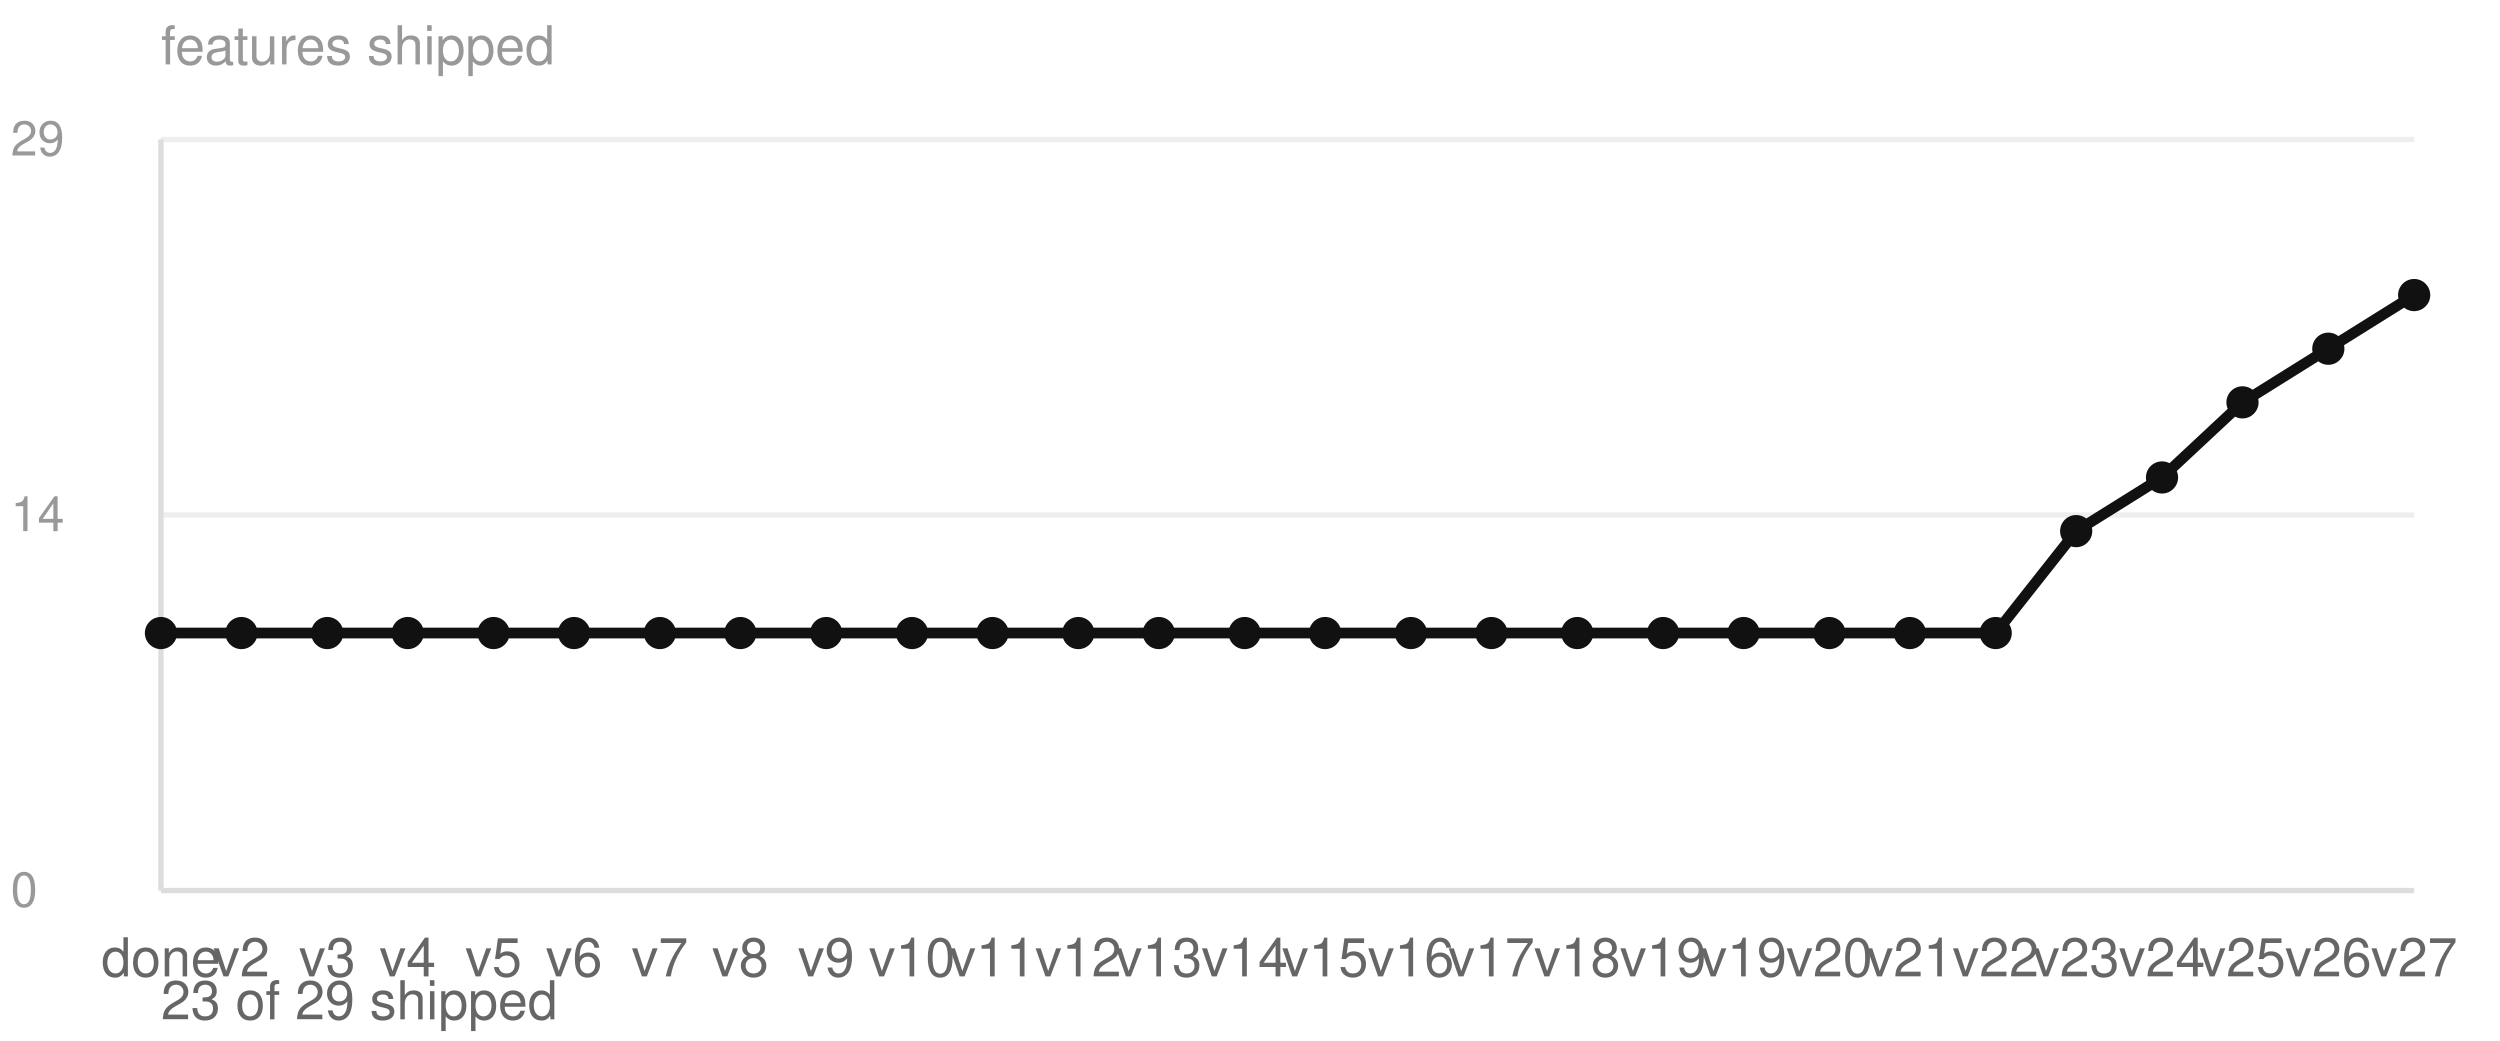
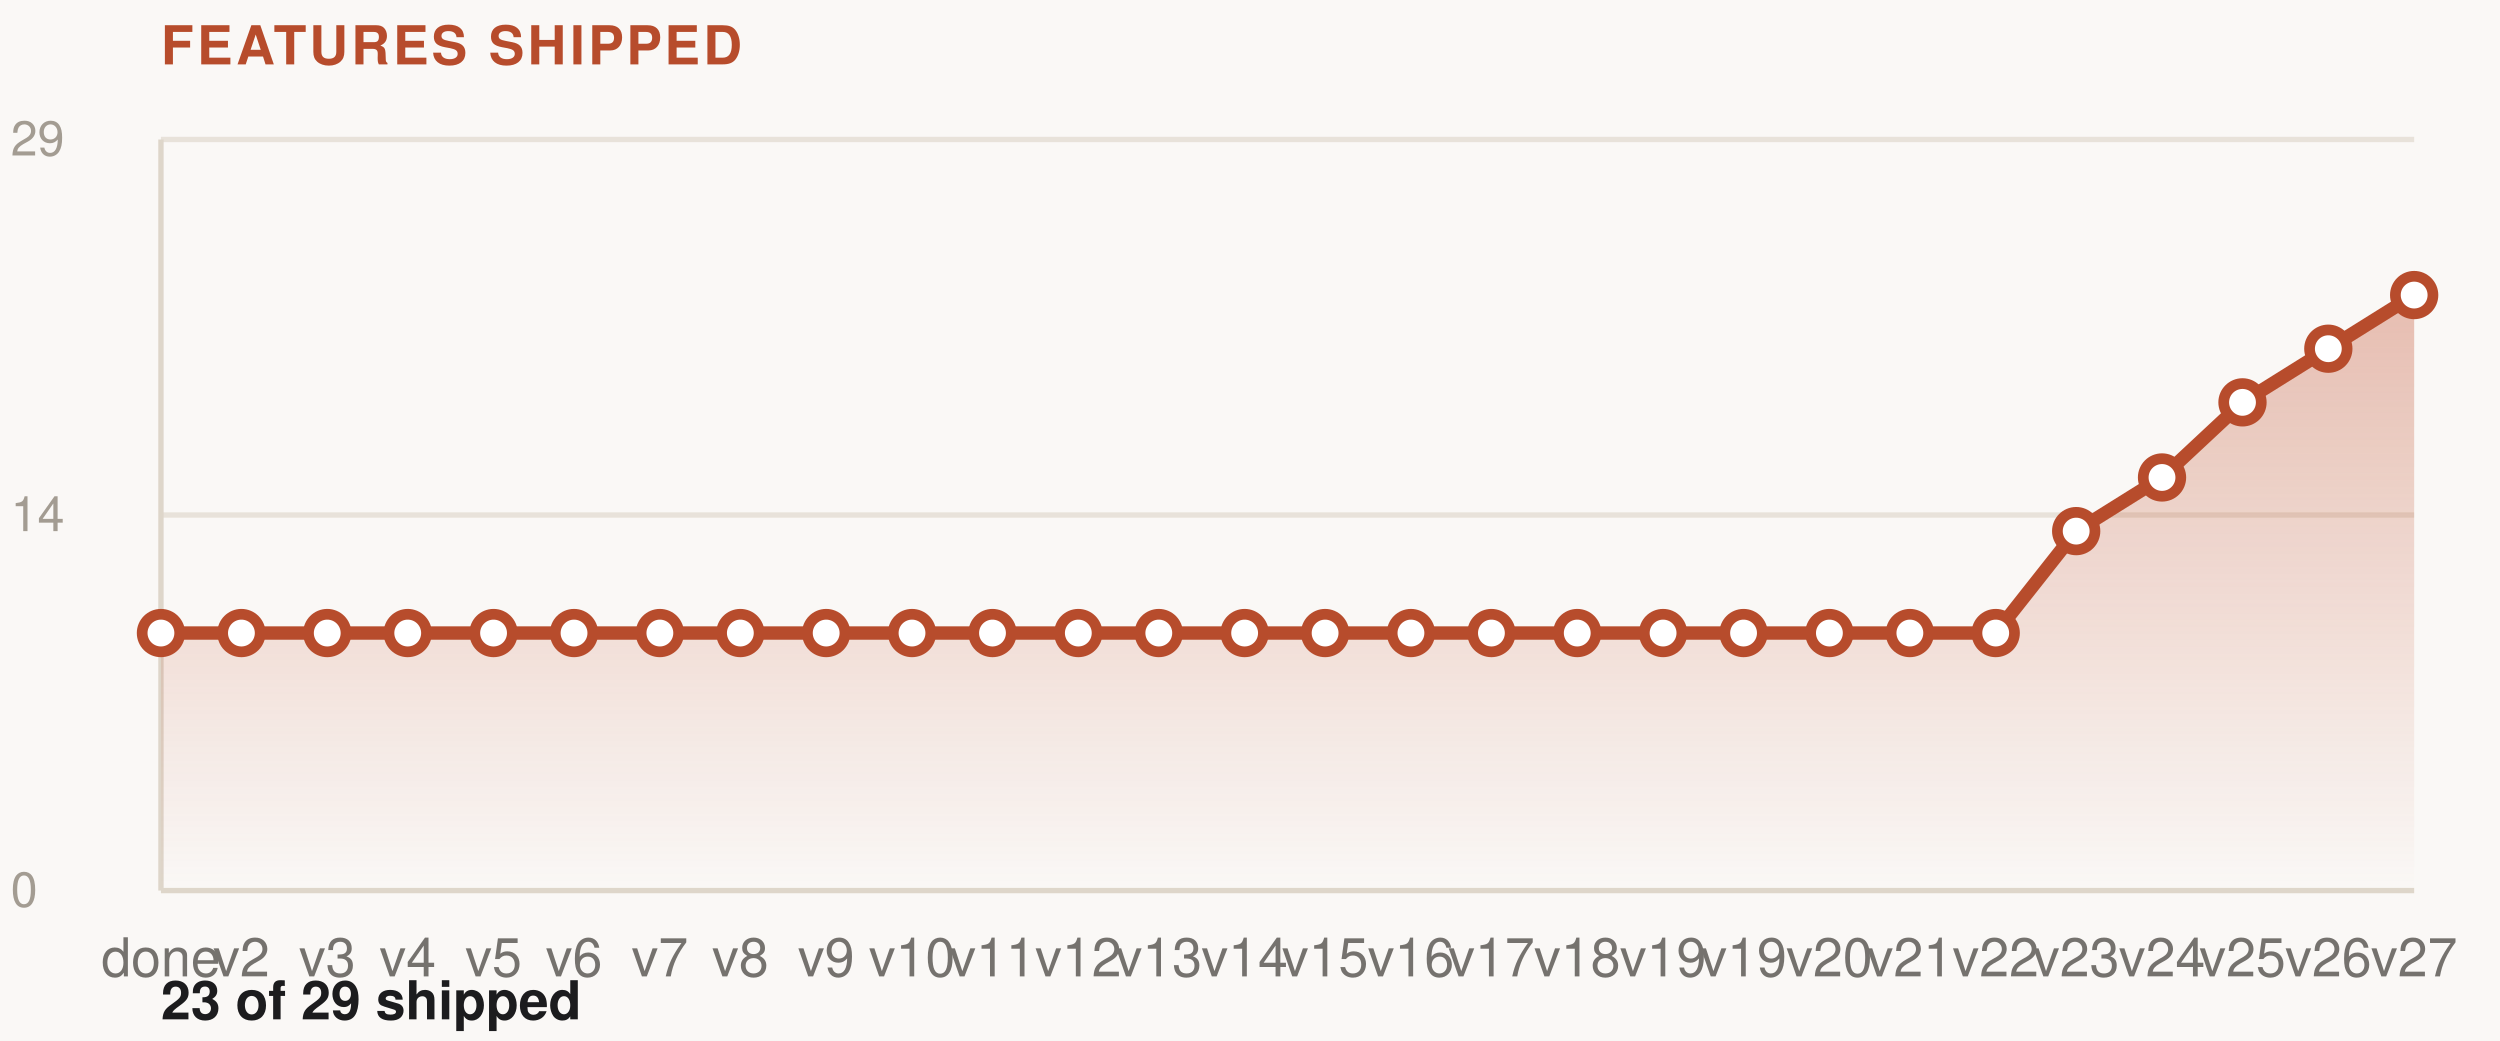
<svg xmlns="http://www.w3.org/2000/svg" width="466" height="194" viewBox="0 0 466 194">
-   <rect width="100%" height="100%" fill="#ffffff" />
-   <text x="30" y="12" font-family="-apple-system,Helvetica,Arial,sans-serif" font-size="10" fill="#999">features shipped</text>
-   <line x1="30" y1="26" x2="450" y2="26" stroke="#eee" />
-   <text x="2" y="29" font-family="-apple-system,Helvetica,Arial,sans-serif" font-size="9" fill="#999">29</text>
-   <line x1="30" y1="96" x2="450" y2="96" stroke="#eee" />
-   <text x="2" y="99" font-family="-apple-system,Helvetica,Arial,sans-serif" font-size="9" fill="#999">14</text>
-   <line x1="30" y1="26" x2="30" y2="166" stroke="#ddd" />
-   <line x1="30" y1="166" x2="450" y2="166" stroke="#ddd" />
-   <text x="2" y="169" font-family="-apple-system,Helvetica,Arial,sans-serif" font-size="9" fill="#999">0</text>
-   <polyline points="30,118 45,118 61,118 76,118 92,118 107,118 123,118 138,118 154,118 170,118 185,118 201,118 216,118 232,118 247,118 263,118 278,118 294,118 310,118 325,118 341,118 356,118 372,118 387,99 403,89 418,75 434,65 450,55 " fill="none" stroke="#111" stroke-width="2" />
-   <circle cx="30" cy="118" r="3" fill="#111" />
-   <circle cx="45" cy="118" r="3" fill="#111" />
-   <circle cx="61" cy="118" r="3" fill="#111" />
-   <circle cx="76" cy="118" r="3" fill="#111" />
-   <circle cx="92" cy="118" r="3" fill="#111" />
-   <circle cx="107" cy="118" r="3" fill="#111" />
-   <circle cx="123" cy="118" r="3" fill="#111" />
-   <circle cx="138" cy="118" r="3" fill="#111" />
-   <circle cx="154" cy="118" r="3" fill="#111" />
-   <circle cx="170" cy="118" r="3" fill="#111" />
-   <circle cx="185" cy="118" r="3" fill="#111" />
-   <circle cx="201" cy="118" r="3" fill="#111" />
-   <circle cx="216" cy="118" r="3" fill="#111" />
-   <circle cx="232" cy="118" r="3" fill="#111" />
-   <circle cx="247" cy="118" r="3" fill="#111" />
-   <circle cx="263" cy="118" r="3" fill="#111" />
-   <circle cx="278" cy="118" r="3" fill="#111" />
-   <circle cx="294" cy="118" r="3" fill="#111" />
-   <circle cx="310" cy="118" r="3" fill="#111" />
-   <circle cx="325" cy="118" r="3" fill="#111" />
-   <circle cx="341" cy="118" r="3" fill="#111" />
-   <circle cx="356" cy="118" r="3" fill="#111" />
-   <circle cx="372" cy="118" r="3" fill="#111" />
-   <circle cx="387" cy="99" r="3" fill="#111" />
-   <circle cx="403" cy="89" r="3" fill="#111" />
-   <circle cx="418" cy="75" r="3" fill="#111" />
-   <circle cx="434" cy="65" r="3" fill="#111" />
-   <circle cx="450" cy="55" r="3" fill="#111" />
-   <text x="30" y="182" font-family="-apple-system,Helvetica,Arial,sans-serif" font-size="10" fill="#666" text-anchor="middle">done</text>
-   <text x="45" y="182" font-family="-apple-system,Helvetica,Arial,sans-serif" font-size="10" fill="#666" text-anchor="middle">v2</text>
-   <text x="61" y="182" font-family="-apple-system,Helvetica,Arial,sans-serif" font-size="10" fill="#666" text-anchor="middle">v3</text>
-   <text x="76" y="182" font-family="-apple-system,Helvetica,Arial,sans-serif" font-size="10" fill="#666" text-anchor="middle">v4</text>
-   <text x="92" y="182" font-family="-apple-system,Helvetica,Arial,sans-serif" font-size="10" fill="#666" text-anchor="middle">v5</text>
-   <text x="107" y="182" font-family="-apple-system,Helvetica,Arial,sans-serif" font-size="10" fill="#666" text-anchor="middle">v6</text>
-   <text x="123" y="182" font-family="-apple-system,Helvetica,Arial,sans-serif" font-size="10" fill="#666" text-anchor="middle">v7</text>
-   <text x="138" y="182" font-family="-apple-system,Helvetica,Arial,sans-serif" font-size="10" fill="#666" text-anchor="middle">v8</text>
-   <text x="154" y="182" font-family="-apple-system,Helvetica,Arial,sans-serif" font-size="10" fill="#666" text-anchor="middle">v9</text>
-   <text x="170" y="182" font-family="-apple-system,Helvetica,Arial,sans-serif" font-size="10" fill="#666" text-anchor="middle">v10</text>
-   <text x="185" y="182" font-family="-apple-system,Helvetica,Arial,sans-serif" font-size="10" fill="#666" text-anchor="middle">v11</text>
-   <text x="201" y="182" font-family="-apple-system,Helvetica,Arial,sans-serif" font-size="10" fill="#666" text-anchor="middle">v12</text>
-   <text x="216" y="182" font-family="-apple-system,Helvetica,Arial,sans-serif" font-size="10" fill="#666" text-anchor="middle">v13</text>
-   <text x="232" y="182" font-family="-apple-system,Helvetica,Arial,sans-serif" font-size="10" fill="#666" text-anchor="middle">v14</text>
-   <text x="247" y="182" font-family="-apple-system,Helvetica,Arial,sans-serif" font-size="10" fill="#666" text-anchor="middle">v15</text>
-   <text x="263" y="182" font-family="-apple-system,Helvetica,Arial,sans-serif" font-size="10" fill="#666" text-anchor="middle">v16</text>
-   <text x="278" y="182" font-family="-apple-system,Helvetica,Arial,sans-serif" font-size="10" fill="#666" text-anchor="middle">v17</text>
-   <text x="294" y="182" font-family="-apple-system,Helvetica,Arial,sans-serif" font-size="10" fill="#666" text-anchor="middle">v18</text>
-   <text x="310" y="182" font-family="-apple-system,Helvetica,Arial,sans-serif" font-size="10" fill="#666" text-anchor="middle">v19</text>
-   <text x="325" y="182" font-family="-apple-system,Helvetica,Arial,sans-serif" font-size="10" fill="#666" text-anchor="middle">v19</text>
-   <text x="341" y="182" font-family="-apple-system,Helvetica,Arial,sans-serif" font-size="10" fill="#666" text-anchor="middle">v20</text>
-   <text x="356" y="182" font-family="-apple-system,Helvetica,Arial,sans-serif" font-size="10" fill="#666" text-anchor="middle">v21</text>
-   <text x="372" y="182" font-family="-apple-system,Helvetica,Arial,sans-serif" font-size="10" fill="#666" text-anchor="middle">v22</text>
-   <text x="387" y="182" font-family="-apple-system,Helvetica,Arial,sans-serif" font-size="10" fill="#666" text-anchor="middle">v23</text>
-   <text x="403" y="182" font-family="-apple-system,Helvetica,Arial,sans-serif" font-size="10" fill="#666" text-anchor="middle">v24</text>
-   <text x="418" y="182" font-family="-apple-system,Helvetica,Arial,sans-serif" font-size="10" fill="#666" text-anchor="middle">v25</text>
-   <text x="434" y="182" font-family="-apple-system,Helvetica,Arial,sans-serif" font-size="10" fill="#666" text-anchor="middle">v26</text>
-   <text x="450" y="182" font-family="-apple-system,Helvetica,Arial,sans-serif" font-size="10" fill="#666" text-anchor="middle">v27</text>
-   <text x="30" y="190" font-family="-apple-system,Helvetica,Arial,sans-serif" font-size="10" fill="#666">23 of 29 shipped</text>
+   <defs>
+     <linearGradient id="area" x1="0" y1="0" x2="0" y2="1">
+       <stop offset="0%" stop-color="#c1502f" stop-opacity="0.35" />
+       <stop offset="100%" stop-color="#c1502f" stop-opacity="0" />
+     </linearGradient>
+   </defs>
+   <rect width="100%" height="100%" fill="#faf8f6" />
+   <text x="30" y="12" font-family="-apple-system,Helvetica,Arial,sans-serif" font-size="10" font-weight="600" letter-spacing="0.06em" fill="#b74c2c">FEATURES SHIPPED</text>
+   <line x1="30" y1="26" x2="450" y2="26" stroke="#e8e2da" />
+   <text x="2" y="29" font-family="-apple-system,Helvetica,Arial,sans-serif" font-size="9" fill="#a39c92">29</text>
+   <line x1="30" y1="96" x2="450" y2="96" stroke="#e8e2da" />
+   <text x="2" y="99" font-family="-apple-system,Helvetica,Arial,sans-serif" font-size="9" fill="#a39c92">14</text>
+   <line x1="30" y1="26" x2="30" y2="166" stroke="#ded6ca" />
+   <line x1="30" y1="166" x2="450" y2="166" stroke="#ded6ca" />
+   <text x="2" y="169" font-family="-apple-system,Helvetica,Arial,sans-serif" font-size="9" fill="#a39c92">0</text>
+   <polygon points="30,166 30,118 45,118 61,118 76,118 92,118 107,118 123,118 138,118 154,118 170,118 185,118 201,118 216,118 232,118 247,118 263,118 278,118 294,118 310,118 325,118 341,118 356,118 372,118 387,99 403,89 418,75 434,65 450,55 450,166" fill="url(#area)" />
+   <polyline points="30,118 45,118 61,118 76,118 92,118 107,118 123,118 138,118 154,118 170,118 185,118 201,118 216,118 232,118 247,118 263,118 278,118 294,118 310,118 325,118 341,118 356,118 372,118 387,99 403,89 418,75 434,65 450,55 " fill="none" stroke="#b74c2c" stroke-width="2.5" stroke-linejoin="round" stroke-linecap="round" />
+   <circle cx="30" cy="118" r="3.5" fill="#fff" stroke="#b74c2c" stroke-width="2" />
+   <circle cx="45" cy="118" r="3.5" fill="#fff" stroke="#b74c2c" stroke-width="2" />
+   <circle cx="61" cy="118" r="3.5" fill="#fff" stroke="#b74c2c" stroke-width="2" />
+   <circle cx="76" cy="118" r="3.5" fill="#fff" stroke="#b74c2c" stroke-width="2" />
+   <circle cx="92" cy="118" r="3.5" fill="#fff" stroke="#b74c2c" stroke-width="2" />
+   <circle cx="107" cy="118" r="3.5" fill="#fff" stroke="#b74c2c" stroke-width="2" />
+   <circle cx="123" cy="118" r="3.5" fill="#fff" stroke="#b74c2c" stroke-width="2" />
+   <circle cx="138" cy="118" r="3.5" fill="#fff" stroke="#b74c2c" stroke-width="2" />
+   <circle cx="154" cy="118" r="3.5" fill="#fff" stroke="#b74c2c" stroke-width="2" />
+   <circle cx="170" cy="118" r="3.5" fill="#fff" stroke="#b74c2c" stroke-width="2" />
+   <circle cx="185" cy="118" r="3.5" fill="#fff" stroke="#b74c2c" stroke-width="2" />
+   <circle cx="201" cy="118" r="3.5" fill="#fff" stroke="#b74c2c" stroke-width="2" />
+   <circle cx="216" cy="118" r="3.5" fill="#fff" stroke="#b74c2c" stroke-width="2" />
+   <circle cx="232" cy="118" r="3.5" fill="#fff" stroke="#b74c2c" stroke-width="2" />
+   <circle cx="247" cy="118" r="3.5" fill="#fff" stroke="#b74c2c" stroke-width="2" />
+   <circle cx="263" cy="118" r="3.5" fill="#fff" stroke="#b74c2c" stroke-width="2" />
+   <circle cx="278" cy="118" r="3.5" fill="#fff" stroke="#b74c2c" stroke-width="2" />
+   <circle cx="294" cy="118" r="3.5" fill="#fff" stroke="#b74c2c" stroke-width="2" />
+   <circle cx="310" cy="118" r="3.5" fill="#fff" stroke="#b74c2c" stroke-width="2" />
+   <circle cx="325" cy="118" r="3.5" fill="#fff" stroke="#b74c2c" stroke-width="2" />
+   <circle cx="341" cy="118" r="3.5" fill="#fff" stroke="#b74c2c" stroke-width="2" />
+   <circle cx="356" cy="118" r="3.5" fill="#fff" stroke="#b74c2c" stroke-width="2" />
+   <circle cx="372" cy="118" r="3.5" fill="#fff" stroke="#b74c2c" stroke-width="2" />
+   <circle cx="387" cy="99" r="3.5" fill="#fff" stroke="#b74c2c" stroke-width="2" />
+   <circle cx="403" cy="89" r="3.5" fill="#fff" stroke="#b74c2c" stroke-width="2" />
+   <circle cx="418" cy="75" r="3.5" fill="#fff" stroke="#b74c2c" stroke-width="2" />
+   <circle cx="434" cy="65" r="3.5" fill="#fff" stroke="#b74c2c" stroke-width="2" />
+   <circle cx="450" cy="55" r="3.5" fill="#fff" stroke="#b74c2c" stroke-width="2" />
+   <text x="30" y="182" font-family="-apple-system,Helvetica,Arial,sans-serif" font-size="10" fill="#75726e" text-anchor="middle">done</text>
+   <text x="45" y="182" font-family="-apple-system,Helvetica,Arial,sans-serif" font-size="10" fill="#75726e" text-anchor="middle">v2</text>
+   <text x="61" y="182" font-family="-apple-system,Helvetica,Arial,sans-serif" font-size="10" fill="#75726e" text-anchor="middle">v3</text>
+   <text x="76" y="182" font-family="-apple-system,Helvetica,Arial,sans-serif" font-size="10" fill="#75726e" text-anchor="middle">v4</text>
+   <text x="92" y="182" font-family="-apple-system,Helvetica,Arial,sans-serif" font-size="10" fill="#75726e" text-anchor="middle">v5</text>
+   <text x="107" y="182" font-family="-apple-system,Helvetica,Arial,sans-serif" font-size="10" fill="#75726e" text-anchor="middle">v6</text>
+   <text x="123" y="182" font-family="-apple-system,Helvetica,Arial,sans-serif" font-size="10" fill="#75726e" text-anchor="middle">v7</text>
+   <text x="138" y="182" font-family="-apple-system,Helvetica,Arial,sans-serif" font-size="10" fill="#75726e" text-anchor="middle">v8</text>
+   <text x="154" y="182" font-family="-apple-system,Helvetica,Arial,sans-serif" font-size="10" fill="#75726e" text-anchor="middle">v9</text>
+   <text x="170" y="182" font-family="-apple-system,Helvetica,Arial,sans-serif" font-size="10" fill="#75726e" text-anchor="middle">v10</text>
+   <text x="185" y="182" font-family="-apple-system,Helvetica,Arial,sans-serif" font-size="10" fill="#75726e" text-anchor="middle">v11</text>
+   <text x="201" y="182" font-family="-apple-system,Helvetica,Arial,sans-serif" font-size="10" fill="#75726e" text-anchor="middle">v12</text>
+   <text x="216" y="182" font-family="-apple-system,Helvetica,Arial,sans-serif" font-size="10" fill="#75726e" text-anchor="middle">v13</text>
+   <text x="232" y="182" font-family="-apple-system,Helvetica,Arial,sans-serif" font-size="10" fill="#75726e" text-anchor="middle">v14</text>
+   <text x="247" y="182" font-family="-apple-system,Helvetica,Arial,sans-serif" font-size="10" fill="#75726e" text-anchor="middle">v15</text>
+   <text x="263" y="182" font-family="-apple-system,Helvetica,Arial,sans-serif" font-size="10" fill="#75726e" text-anchor="middle">v16</text>
+   <text x="278" y="182" font-family="-apple-system,Helvetica,Arial,sans-serif" font-size="10" fill="#75726e" text-anchor="middle">v17</text>
+   <text x="294" y="182" font-family="-apple-system,Helvetica,Arial,sans-serif" font-size="10" fill="#75726e" text-anchor="middle">v18</text>
+   <text x="310" y="182" font-family="-apple-system,Helvetica,Arial,sans-serif" font-size="10" fill="#75726e" text-anchor="middle">v19</text>
+   <text x="325" y="182" font-family="-apple-system,Helvetica,Arial,sans-serif" font-size="10" fill="#75726e" text-anchor="middle">v19</text>
+   <text x="341" y="182" font-family="-apple-system,Helvetica,Arial,sans-serif" font-size="10" fill="#75726e" text-anchor="middle">v20</text>
+   <text x="356" y="182" font-family="-apple-system,Helvetica,Arial,sans-serif" font-size="10" fill="#75726e" text-anchor="middle">v21</text>
+   <text x="372" y="182" font-family="-apple-system,Helvetica,Arial,sans-serif" font-size="10" fill="#75726e" text-anchor="middle">v22</text>
+   <text x="387" y="182" font-family="-apple-system,Helvetica,Arial,sans-serif" font-size="10" fill="#75726e" text-anchor="middle">v23</text>
+   <text x="403" y="182" font-family="-apple-system,Helvetica,Arial,sans-serif" font-size="10" fill="#75726e" text-anchor="middle">v24</text>
+   <text x="418" y="182" font-family="-apple-system,Helvetica,Arial,sans-serif" font-size="10" fill="#75726e" text-anchor="middle">v25</text>
+   <text x="434" y="182" font-family="-apple-system,Helvetica,Arial,sans-serif" font-size="10" fill="#75726e" text-anchor="middle">v26</text>
+   <text x="450" y="182" font-family="-apple-system,Helvetica,Arial,sans-serif" font-size="10" fill="#75726e" text-anchor="middle">v27</text>
+   <text x="30" y="190" font-family="-apple-system,Helvetica,Arial,sans-serif" font-size="10" font-weight="600" fill="#1c1c1e">23 of 29 shipped</text>
</svg>
